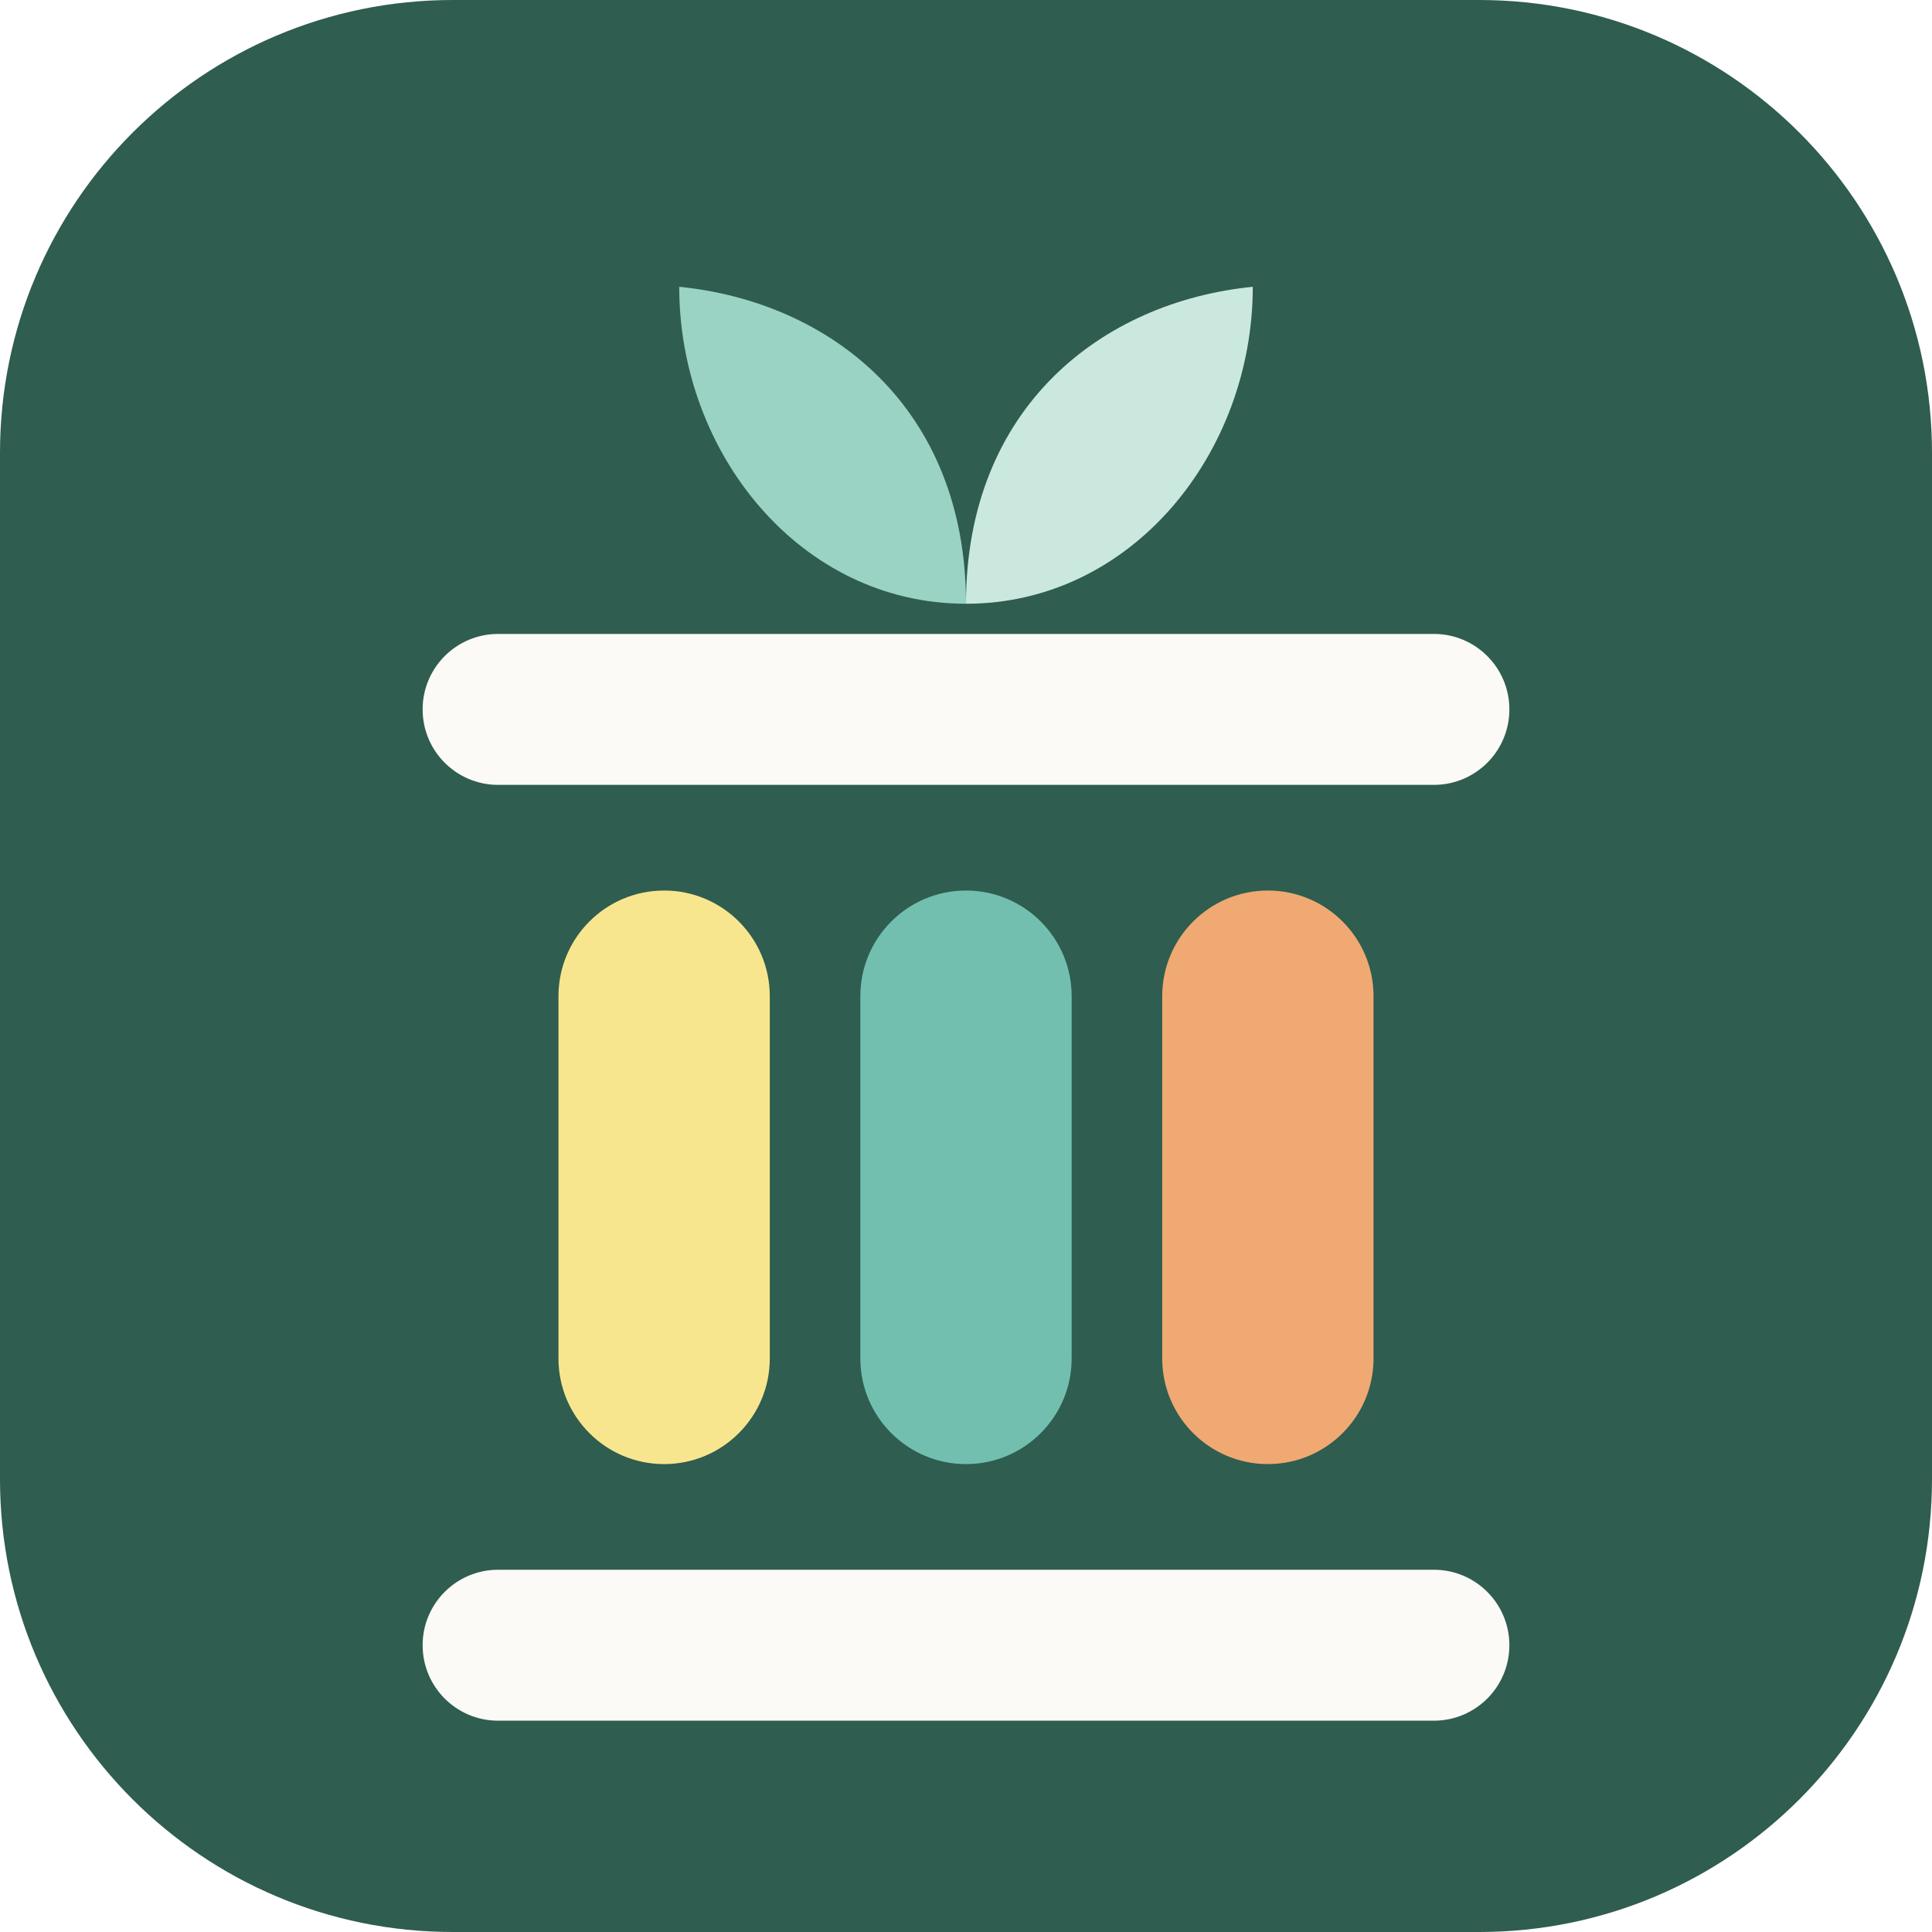
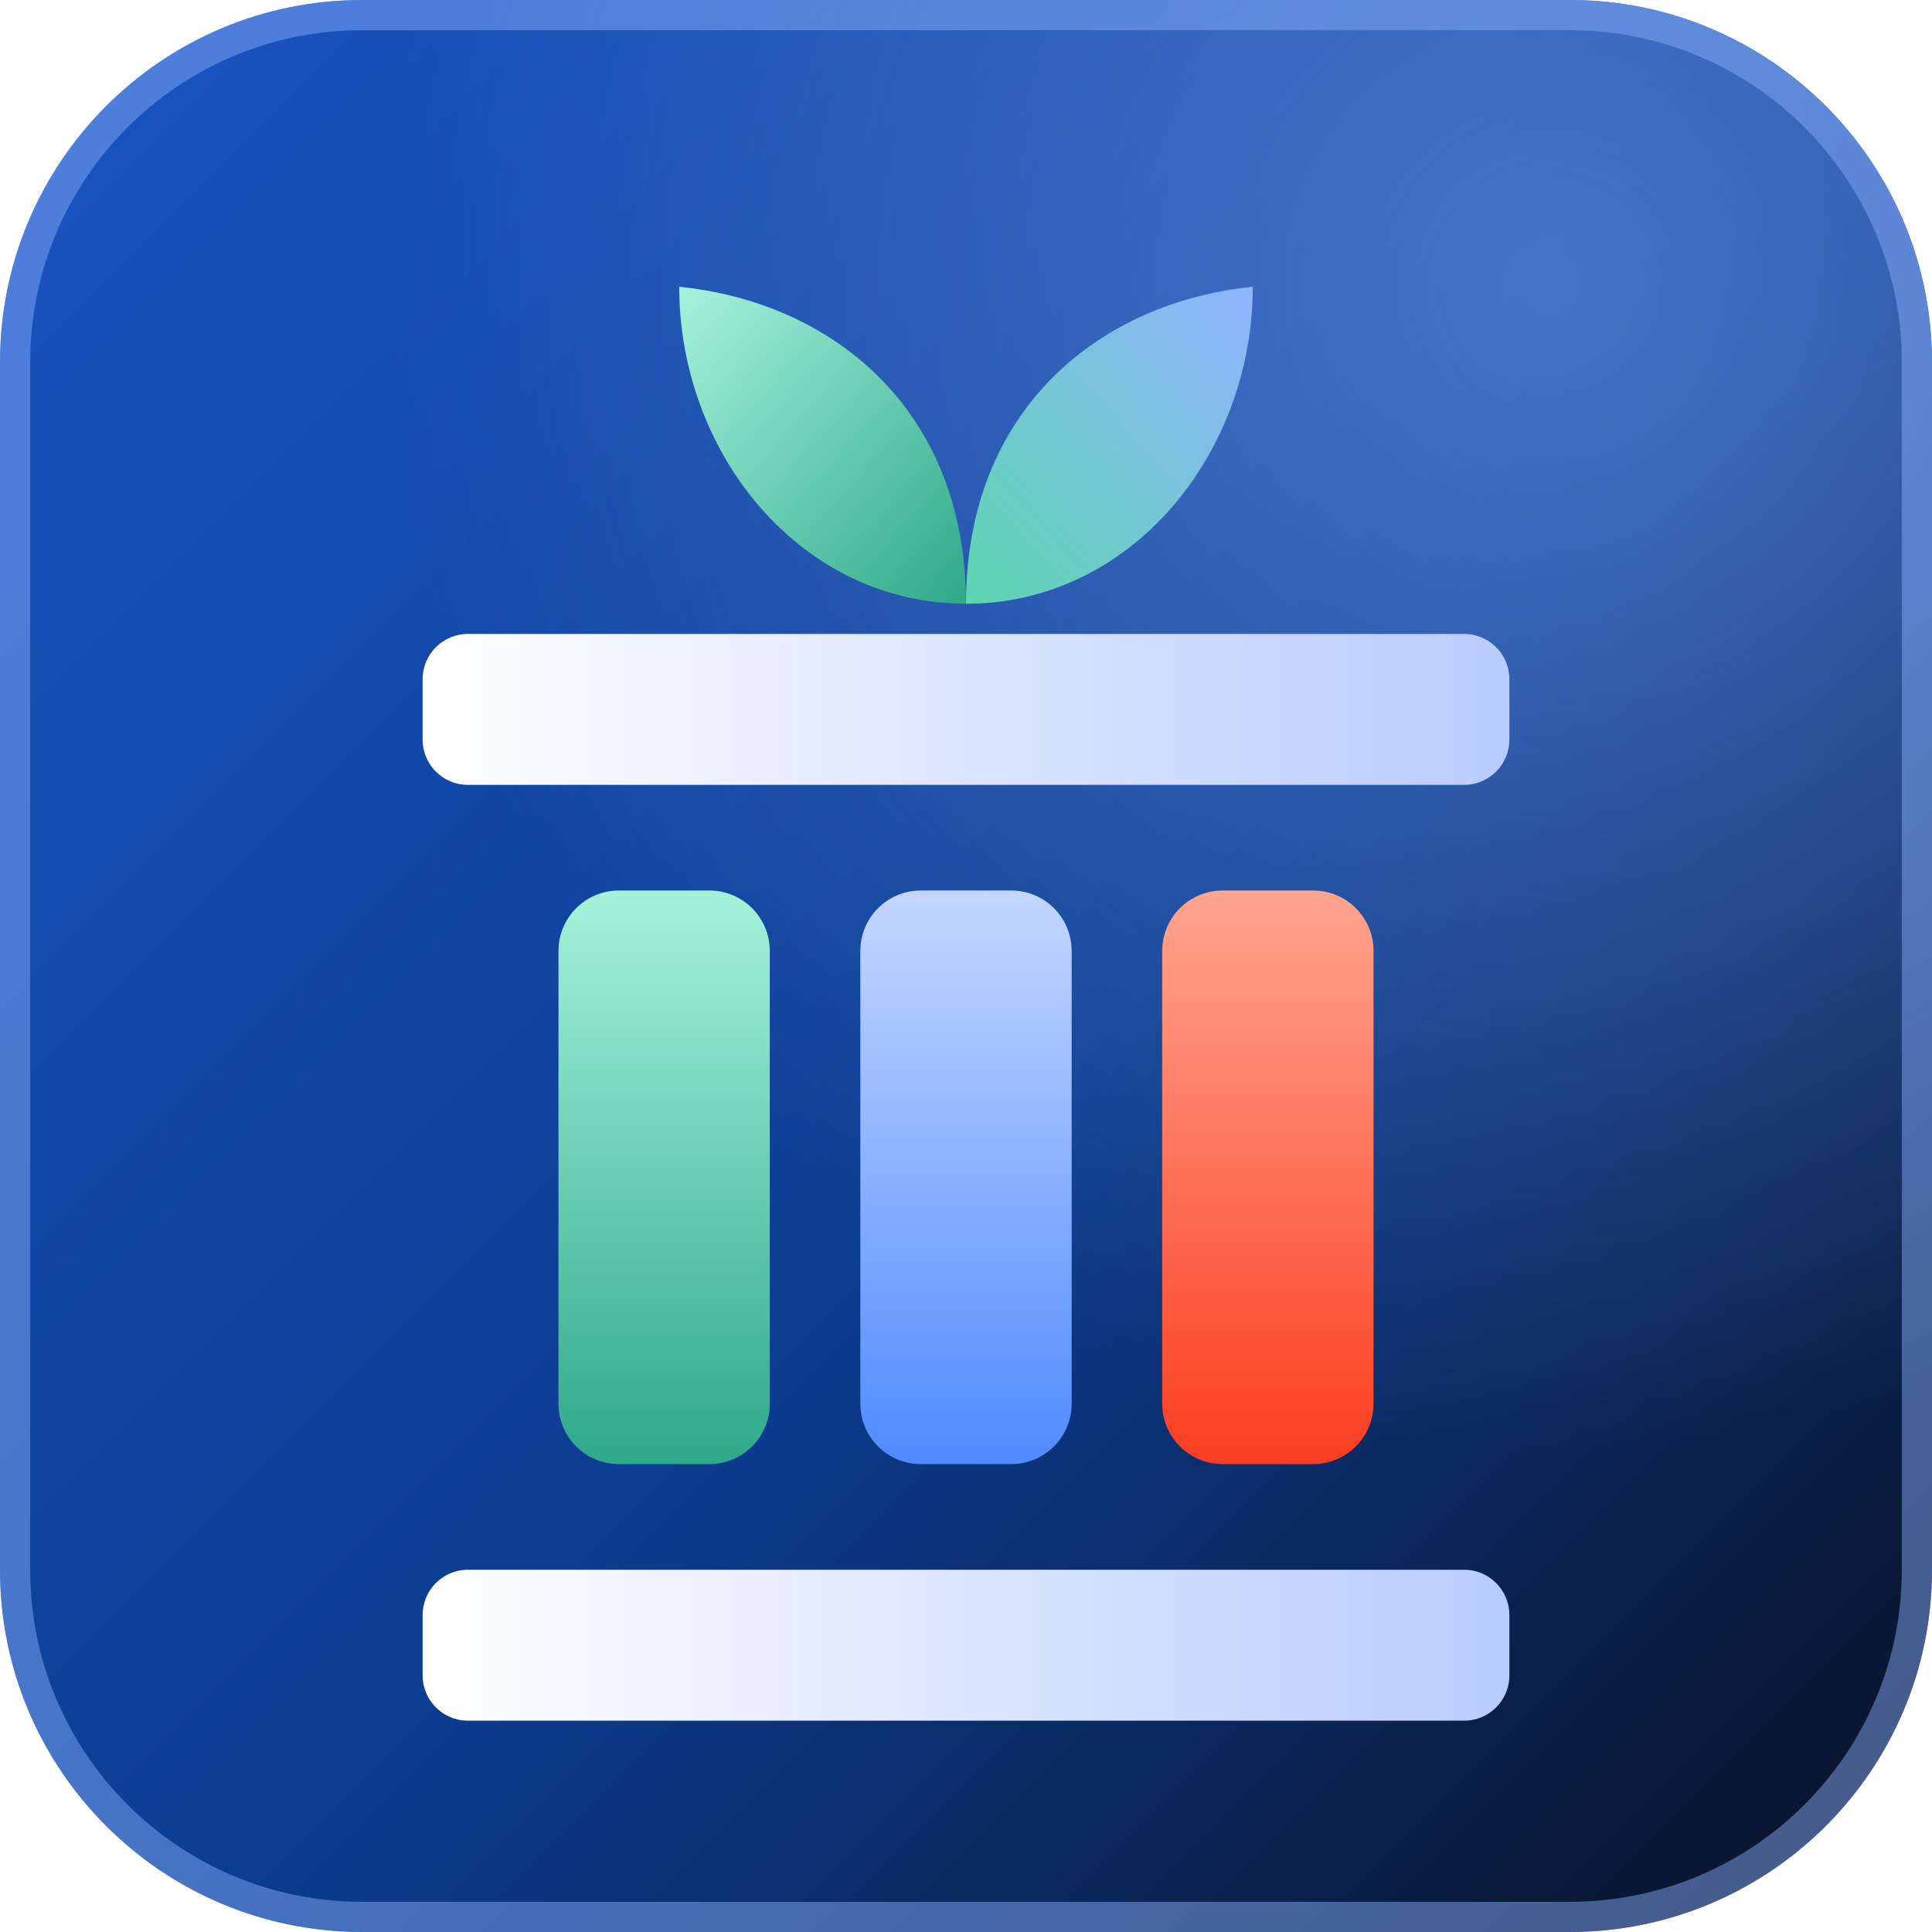
<svg xmlns="http://www.w3.org/2000/svg" viewBox="0 0 64 64" role="img" aria-label="Field Shift logo">
-   <rect width="64" height="64" rx="15" fill="#2F5D50" />
-   <path d="M32 20 C32 13.5 27.5 10 22.5 9.5 C22.5 15 26.5 20 32 20Z" fill="#9AD3C4" />
-   <path d="M32 20 C32 13.5 36.5 10 41.5 9.5 C41.5 15 37.500 20 32 20Z" fill="#CBE8DF" />
-   <rect x="14" y="21" width="36" height="5" rx="2.5" fill="#FBFAF6" />
-   <rect x="18.5" y="29.500" width="7" height="19" rx="3.5" fill="#F8E68E" />
-   <rect x="28.5" y="29.500" width="7" height="19" rx="3.5" fill="#72BFB0" />
-   <rect x="38.5" y="29.500" width="7" height="19" rx="3.5" fill="#F0A972" />
-   <rect x="14" y="52" width="36" height="5" rx="2.5" fill="#FBFAF6" />
+   <defs>
+     <linearGradient id="fsl-bg" x1="0" y1="0" x2="1" y2="1">
+       <stop offset="0" stop-color="#1A55C4" />
+       <stop offset=".55" stop-color="#0B3D91" />
+       <stop offset="1" stop-color="#0A0E1F" />
+     </linearGradient>
+     <radialGradient id="fsl-glow" cx=".8" cy=".15" r=".6">
+       <stop offset="0" stop-color="#8FB4FF" stop-opacity=".45" />
+       <stop offset="1" stop-color="#8FB4FF" stop-opacity="0" />
+     </radialGradient>
+     <linearGradient id="fsl-stone" x1="0" y1="0" x2="1" y2="0">
+       <stop offset="0" stop-color="#FFFFFF" />
+       <stop offset="1" stop-color="#B9CCFF" />
+     </linearGradient>
+     <linearGradient id="fsl-mint" x1="0" y1="0" x2="0" y2="1">
+       <stop offset="0" stop-color="#A6F2DB" />
+       <stop offset="1" stop-color="#2FA98A" />
+     </linearGradient>
+     <linearGradient id="fsl-blue" x1="0" y1="0" x2="0" y2="1">
+       <stop offset="0" stop-color="#C4D6FF" />
+       <stop offset="1" stop-color="#4F8BFF" />
+     </linearGradient>
+     <linearGradient id="fsl-red" x1="0" y1="0" x2="0" y2="1">
+       <stop offset="0" stop-color="#FFA58F" />
+       <stop offset="1" stop-color="#FC3D21" />
+     </linearGradient>
+     <linearGradient id="fsl-leaf-l" x1="1" y1="1" x2="0" y2="0">
+       <stop offset="0" stop-color="#2FA98A" />
+       <stop offset="1" stop-color="#A6F2DB" />
+     </linearGradient>
+     <linearGradient id="fsl-leaf-r" x1="0" y1="1" x2="1" y2="0">
+       <stop offset="0" stop-color="#5DD6B0" />
+       <stop offset="1" stop-color="#8FB4FF" />
+     </linearGradient>
+   </defs>
+   <rect width="64" height="64" rx="12" fill="url(#fsl-bg)" />
+   <rect width="64" height="64" rx="12" fill="url(#fsl-glow)" />
+   <rect x=".5" y=".5" width="63" height="63" rx="11.5" fill="none" stroke="#8FB4FF" stroke-opacity=".45" />
+   <path d="M32 20 C32 13.5 27.5 10 22.5 9.5 C22.5 15 26.5 20 32 20Z" fill="url(#fsl-leaf-l)" />
+   <path d="M32 20 C32 13.5 36.5 10 41.5 9.5 C41.5 15 37.5 20 32 20Z" fill="url(#fsl-leaf-r)" />
+   <rect x="14" y="21" width="36" height="5" rx="1.5" fill="url(#fsl-stone)" />
+   <rect x="18.5" y="29.5" width="7" height="19" rx="2" fill="url(#fsl-mint)" />
+   <rect x="28.5" y="29.5" width="7" height="19" rx="2" fill="url(#fsl-blue)" />
+   <rect x="38.5" y="29.5" width="7" height="19" rx="2" fill="url(#fsl-red)" />
+   <rect x="14" y="52" width="36" height="5" rx="1.5" fill="url(#fsl-stone)" />
</svg>
